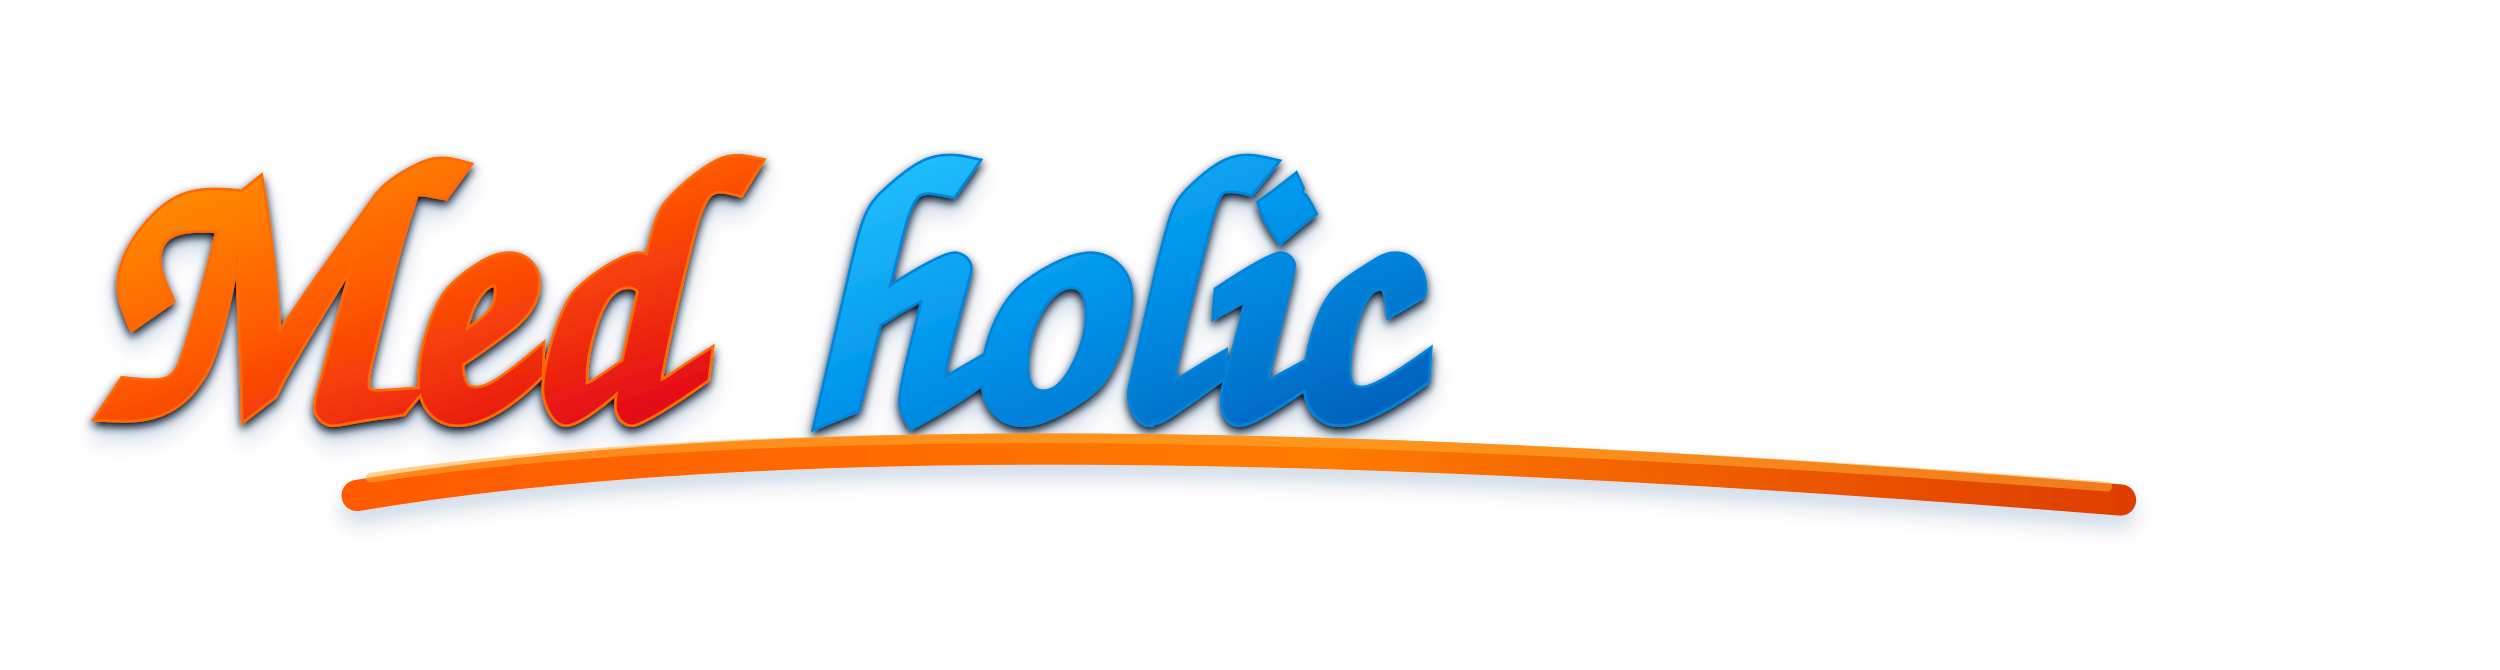
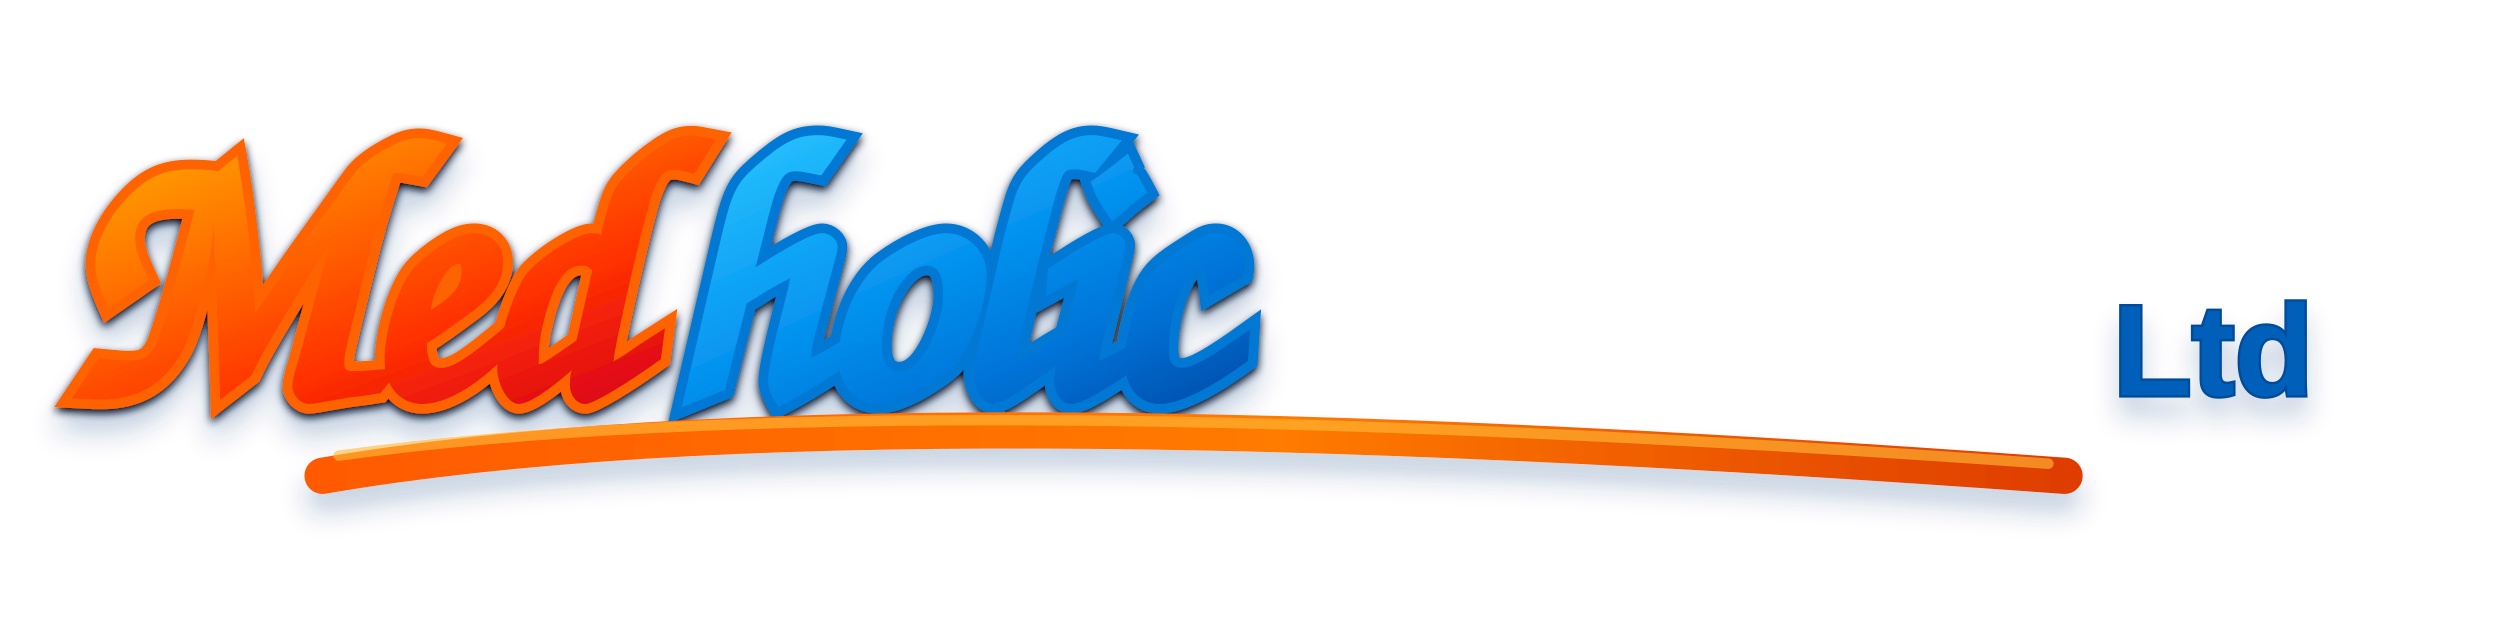
- <svg xmlns="http://www.w3.org/2000/svg" viewBox="0 0 560 150" role="img" aria-labelledby="title desc">
+ <svg xmlns="http://www.w3.org/2000/svg" viewBox="0 0 620 154" role="img" aria-labelledby="title desc">
  <defs>
    <linearGradient id="medholicWarm" x1="0" y1="0" x2="0.9" y2="1">
-       <stop offset="0" stop-color="#ff9d00" />
-       <stop offset="0.48" stop-color="#ff5a00" />
-       <stop offset="1" stop-color="#e0001a" />
+       <stop offset="0" stop-color="#ffb000" />
+       <stop offset="0.33" stop-color="#ff7300" />
+       <stop offset="0.68" stop-color="#ff3100" />
+       <stop offset="1" stop-color="#d9001b" />
    </linearGradient>
    <linearGradient id="medholicBlue" x1="0" y1="0" x2="0.95" y2="1">
-       <stop offset="0" stop-color="#28c7ff" />
-       <stop offset="0.5" stop-color="#0094eb" />
-       <stop offset="1" stop-color="#005eb8" />
+       <stop offset="0" stop-color="#2bc8ff" />
+       <stop offset="0.44" stop-color="#0798f2" />
+       <stop offset="0.74" stop-color="#0074d9" />
+       <stop offset="1" stop-color="#004fac" />
    </linearGradient>
    <linearGradient id="medholicSweep" x1="0" y1="0" x2="1" y2="0">
      <stop offset="0" stop-color="#ff5a00" />
      <stop offset="0.55" stop-color="#ff7b00" />
      <stop offset="1" stop-color="#df3e00" />
    </linearGradient>
    <filter id="softLift" x="-10%" y="-20%" width="120%" height="150%">
-       <feDropShadow dx="0" dy="3" stdDeviation="2.2" flood-color="#003f7d" flood-opacity="0.18" />
+       <feDropShadow dx="0" dy="5" stdDeviation="3.2" flood-color="#003f7d" flood-opacity="0.22" />
    </filter>
    <filter id="gloss" x="-10%" y="-20%" width="120%" height="150%">
      <feGaussianBlur in="SourceAlpha" stdDeviation="1.1" result="blur" />
      <feOffset dy="1" result="offset" />
      <feComposite in="SourceGraphic" in2="offset" operator="over" />
    </filter>
  </defs>
-   <rect width="560" height="150" fill="none" />
+   <rect width="620" height="154" fill="none" />
  <g filter="url(#softLift)">
-     <text x="18" y="94" fill="url(#medholicWarm)" stroke="#ff6a00" stroke-width="1.2" paint-order="stroke fill" font-family="'Brush Script MT', 'Segoe Script', 'Lucida Handwriting', cursive" font-size="82" font-weight="900" font-style="italic" letter-spacing="0" filter="url(#gloss)">Med</text>
-     <text x="177" y="94" fill="url(#medholicBlue)" stroke="#0285db" stroke-width="1.2" paint-order="stroke fill" font-family="'Brush Script MT', 'Segoe Script', 'Lucida Handwriting', cursive" font-size="82" font-weight="900" font-style="italic" letter-spacing="0" filter="url(#gloss)">holic</text>
-     <path d="M80 111 C169 96, 300 98, 475 112" fill="none" stroke="url(#medholicSweep)" stroke-width="7" stroke-linecap="round" />
-     <path d="M83 107 C170 94, 303 96, 472 109" fill="none" stroke="#ffad34" stroke-width="2.2" stroke-linecap="round" opacity="0.55" />
+     <text x="14" y="99" fill="url(#medholicWarm)" stroke="#ff6400" stroke-width="4.8" paint-order="stroke fill" font-family="'Brush Script MT', 'Segoe Script', 'Lucida Handwriting', cursive" font-size="91" font-weight="900" font-style="italic" letter-spacing="-3" filter="url(#gloss)">Med</text>
+     <text x="163" y="99" fill="url(#medholicBlue)" stroke="#0078d4" stroke-width="4.8" paint-order="stroke fill" font-family="'Brush Script MT', 'Segoe Script', 'Lucida Handwriting', cursive" font-size="91" font-weight="900" font-style="italic" letter-spacing="-3" filter="url(#gloss)">holic</text>
+     <text x="524" y="98" fill="#005eb8" stroke="#004b9a" stroke-width="1.2" paint-order="stroke fill" font-family="Arial, Helvetica, sans-serif" font-size="32" font-weight="900" letter-spacing="0">Ltd</text>
+     <path d="M80 118 C173 102, 320 104, 512 118" fill="none" stroke="url(#medholicSweep)" stroke-width="9" stroke-linecap="round" />
+     <path d="M84 113 C178 100, 325 102, 508 115" fill="none" stroke="#ffba3a" stroke-width="2.6" stroke-linecap="round" opacity="0.62" />
  </g>
</svg>
